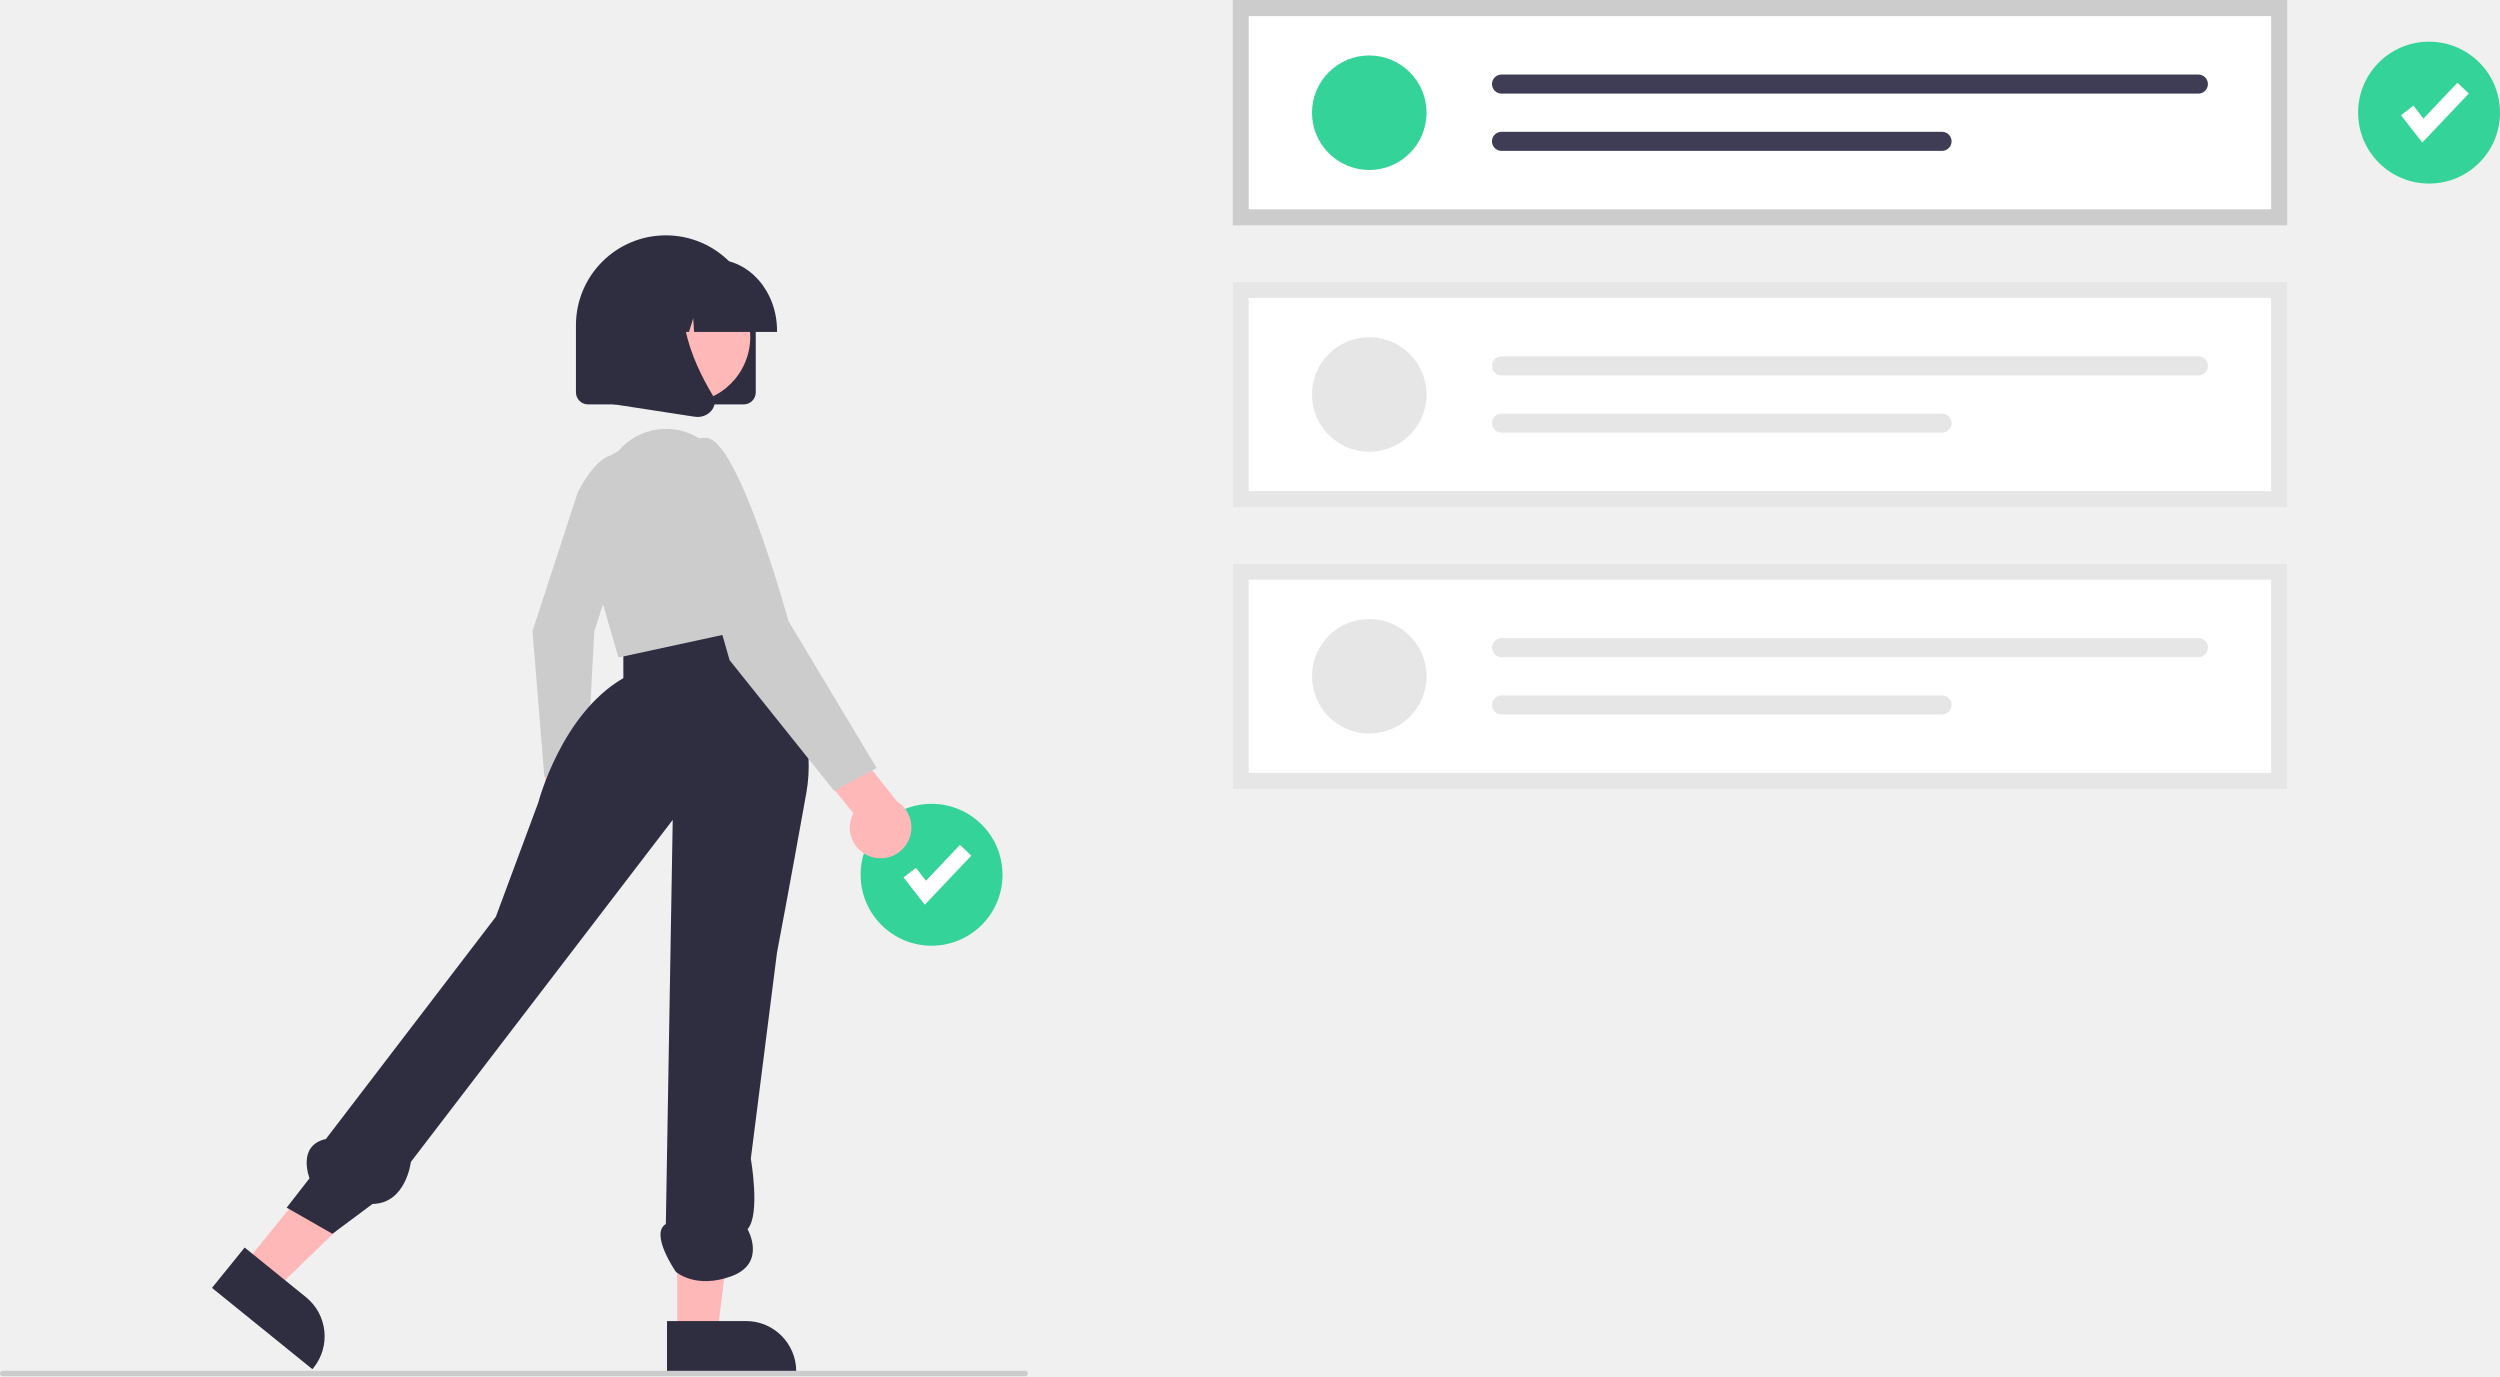
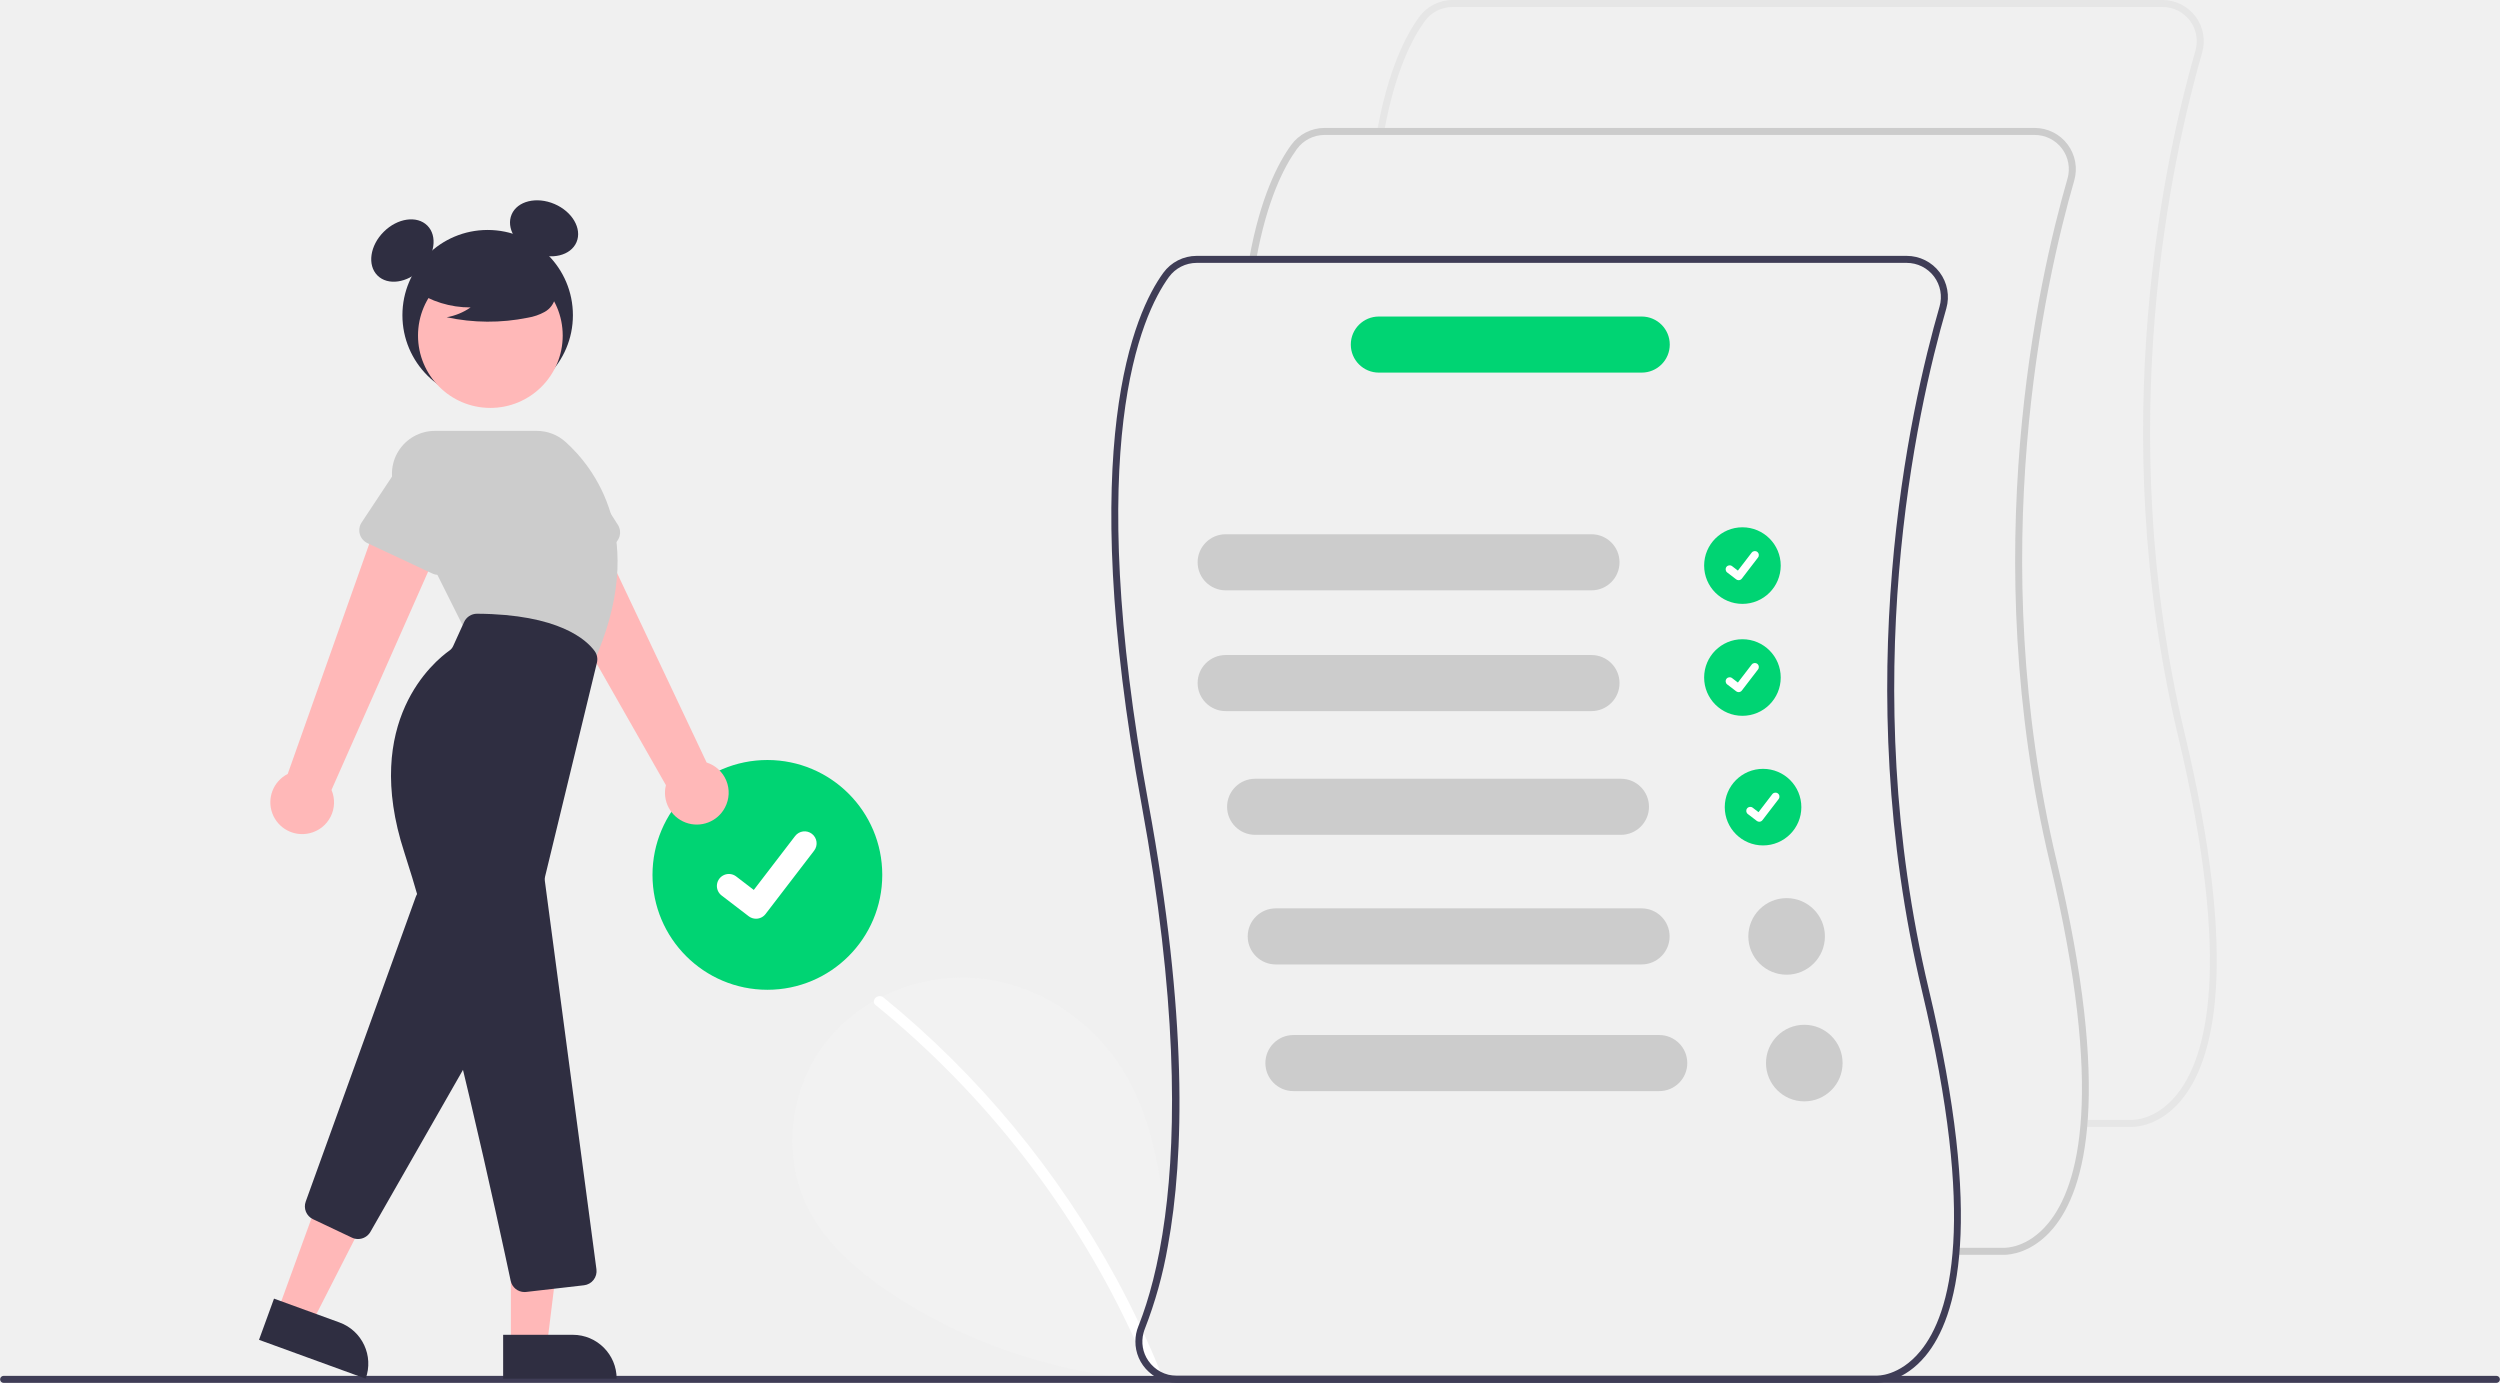
- <svg xmlns="http://www.w3.org/2000/svg" id="a1a48bd0-b94d-454b-8aaf-a1478b85e7f7" data-name="Layer 1" width="931.563" height="512.801" viewBox="0 0 931.563 512.801">
-   <circle cx="347.127" cy="325.964" r="26.436" fill="#34d399" />
-   <polygon points="344.607 337.123 336.695 326.95 341.296 323.371 345.043 328.188 357.699 314.827 361.932 318.837 344.607 337.123" fill="#fff" />
-   <path d="M986.018,278.199h-393v-84h393Z" transform="translate(-133.7185 -194.199)" fill="#fff" />
-   <circle cx="510.223" cy="42" r="21.338" fill="#34d399" />
-   <path d="M693.224,221.973a3.556,3.556,0,0,0,0,7.113H952.883a3.556,3.556,0,0,0,0-7.113Z" transform="translate(-133.7185 -194.199)" fill="#3f3d56" />
-   <path d="M693.224,243.312a3.556,3.556,0,0,0-.015,7.113H857.368a3.556,3.556,0,1,0,0-7.113Z" transform="translate(-133.7185 -194.199)" fill="#3f3d56" />
-   <path d="M986.018,278.199h-393v-84h393Zm-387-6h381v-72h-381Z" transform="translate(-133.7185 -194.199)" fill="#ccc" />
-   <path d="M986.018,383.199h-393v-84h393Z" transform="translate(-133.7185 -194.199)" fill="#fff" />
-   <circle cx="510.223" cy="147" r="21.338" fill="#e6e6e6" />
-   <path d="M693.224,326.973a3.556,3.556,0,0,0,0,7.113H952.883a3.556,3.556,0,0,0,0-7.113Z" transform="translate(-133.7185 -194.199)" fill="#e6e6e6" />
-   <path d="M693.224,348.312a3.556,3.556,0,0,0-.015,7.113H857.368a3.556,3.556,0,1,0,0-7.113Z" transform="translate(-133.7185 -194.199)" fill="#e6e6e6" />
-   <path d="M986.018,383.199h-393v-84h393Zm-387-6h381v-72h-381Z" transform="translate(-133.7185 -194.199)" fill="#e6e6e6" />
-   <path d="M986.018,488.199h-393v-84h393Z" transform="translate(-133.7185 -194.199)" fill="#fff" />
-   <circle cx="510.223" cy="252" r="21.338" fill="#e6e6e6" />
-   <path d="M693.224,431.973a3.556,3.556,0,0,0,0,7.113H952.883a3.556,3.556,0,0,0,0-7.113Z" transform="translate(-133.7185 -194.199)" fill="#e6e6e6" />
-   <path d="M693.224,453.312a3.556,3.556,0,0,0-.015,7.113H857.368a3.556,3.556,0,1,0,0-7.113Z" transform="translate(-133.7185 -194.199)" fill="#e6e6e6" />
-   <path d="M986.018,488.199h-393v-84h393Zm-387-6h381v-72h-381Z" transform="translate(-133.7185 -194.199)" fill="#e6e6e6" />
-   <path d="M334.477,508.128a9.979,9.979,0,0,1,3.225-14.958L335.618,470.461l13.491-4.632,2.492,32.111a10.033,10.033,0,0,1-17.125,10.189Z" transform="translate(-133.7185 -194.199)" fill="#ffb8b8" />
-   <path d="M348.96,377.791s9.258-19.43,17.485-12.595-11.279,64.285-11.279,64.285l-2.967,55.771-15.635-1.563-4.421-54.336Z" transform="translate(-133.7185 -194.199)" fill="#ccc" />
-   <polygon points="91.056 471.047 102.662 480.442 144.423 440.146 127.294 426.28 91.056 471.047" fill="#ffb8b8" />
-   <path d="M224.881,659.06l22.857,18.502.001.001a18.742,18.742,0,0,1,2.774,26.357l-.383.473-37.424-30.294Z" transform="translate(-133.7185 -194.199)" fill="#2f2e41" />
-   <polygon points="252.357 497.127 267.289 497.127 274.393 439.53 252.354 439.531 252.357 497.127" fill="#ffb8b8" />
-   <path d="M382.266,686.451l29.407-.001h.001a18.742,18.742,0,0,1,18.741,18.74v.609l-48.148.002Z" transform="translate(-133.7185 -194.199)" fill="#2f2e41" />
-   <path d="M412.277,421.309s28.014,34.104,21.924,68.208-10.962,59.682-10.962,59.682l-9.744,76.734s3.654,20.898-1.218,26.283c0,0,7.308,12.693-6.09,17.565s-20.627-1.683-20.627-1.683-9.823-14.151-3.733-17.805l2.565-150.588L286.824,627.15s-1.793,15.503-14.295,15.668l-14.937,11.128-17.052-9.744,8.526-10.962s-4.872-12.18,6.09-14.616l63.336-82.824,15.834-42.63s8.526-32.886,31.668-46.284V432.631Z" transform="translate(-133.7185 -194.199)" fill="#2f2e41" />
-   <path d="M364.167,362.236l0,0a23.258,23.258,0,0,1,30.656-4.328l1.012.675,0,0A89.778,89.778,0,0,1,416.851,401.853l4.561,24.937L364.167,439.19l-13.42-46.284a26.149,26.149,0,0,1,13.42-30.67Z" transform="translate(-133.7185 -194.199)" fill="#ccc" />
-   <path d="M458.218,513.43a11.421,11.421,0,0,1-6.515-16.256l-16.514-20.21L445.023,463.933l22.92,28.869a11.483,11.483,0,0,1-9.725,20.628Z" transform="translate(-133.7185 -194.199)" fill="#ffb8b8" />
-   <path d="M388.526,380.506s-3.654-24.36,8.526-23.142,30.45,68.208,30.45,68.208L460.388,480.382l-15.834,8.526-38.976-48.72Z" transform="translate(-133.7185 -194.199)" fill="#ccc" />
-   <path d="M410.831,344.893h-58a4.505,4.505,0,0,1-4.5-4.5v-25a33.5,33.5,0,0,1,67,0v25A4.505,4.505,0,0,1,410.831,344.893Z" transform="translate(-133.7185 -194.199)" fill="#2f2e41" />
-   <circle cx="254.996" cy="125.551" r="24.561" fill="#ffb8b8" />
-   <path d="M423.256,317.893H392.346l-.317-5.092-1.585,5.092h-4.759l-.628-10.092-3.141,10.092h-9.209v-.5c0-14.612,10.361-26.5,23.096-26.5h4.358c12.735,0,23.096,11.888,23.096,26.5Z" transform="translate(-133.7185 -194.199)" fill="#2f2e41" />
-   <path d="M393.626,349.56a7.436,7.436,0,0,1-1.128-.087l-36.791-5.667V305.486a14.76,14.76,0,0,1,14.76-14.76h25.74l-1.003,1.021C381.253,305.95,391.763,328.98,399.269,341.444a4.912,4.912,0,0,1-.499,5.821A6.684,6.684,0,0,1,393.626,349.56Z" transform="translate(-133.7185 -194.199)" fill="#2f2e41" />
-   <circle cx="905.127" cy="41.964" r="26.436" fill="#34d399" />
-   <polygon points="902.607 53.123 894.695 42.95 899.296 39.371 903.043 44.188 915.699 30.827 919.932 34.837 902.607 53.123" fill="#fff" />
-   <path d="M515.718,707h-381a1,1,0,1,1,0-2h381a1,1,0,0,1,0,2Z" transform="translate(-133.7185 -194.199)" fill="#ccc" />
+ <svg xmlns="http://www.w3.org/2000/svg" id="aa148906-9946-4a00-bfdb-f78e96a2b6cd" data-name="Layer 1" width="848.675" height="469.443" viewBox="0 0 848.675 469.443">
+   <path d="M612.366,682.319a207.534,207.534,0,0,1-40.54,1.96c-32.66-1.65-64.78-11.15-92.23-29.01-12.17-7.92-23.78-17.65-30.08-30.72-8.55-17.75-5.56-40.22,6.65-55.68a56.015,56.015,0,0,1,16.14-13.77c.92-.52,1.86-1.02,2.81-1.5a60.557,60.557,0,0,1,33.48-6.13c19.58,2.14,37.65,14.1,48.09,30.81,9.3,14.9,12.54,32.48,14.45,50.1.36,3.32.67,6.65.97,9.96a146.38,146.38,0,0,1-7.81,28.06,9.811,9.811,0,0,0-.44,1.36q3,6.51,5.71,13.14a11.557,11.557,0,0,0,5.53,1.4h37.19Z" transform="translate(-175.6623 -215.2787)" fill="#f2f2f2" />
+   <path d="M568.795,683.169a2.033,2.033,0,0,1-2.7-1.06c-.16-.38-.31-.76-.47-1.14q-2.16-5.25-4.53-10.4a316.784,316.784,0,0,0-88.17-114.1,1.478,1.478,0,0,1-.62-1.37,2.032,2.032,0,0,1,2.81-1.5,1.927,1.927,0,0,1,.42.26,317.52,317.52,0,0,1,44.26,43.95,322.504,322.504,0,0,1,34.91,51.66q4.065,7.5,7.72,15.21c.48,1.02.96,2.05,1.43,3.08q3,6.51,5.71,13.14c.03.07.06.15.09.22A1.48,1.48,0,0,1,568.795,683.169Z" transform="translate(-175.6623 -215.2787)" fill="#fff" />
+   <circle cx="260.503" cy="297" r="39" fill="#00d473" />
+   <path d="M432.3,527.156a4.045,4.045,0,0,1-2.434-.808l-.044-.033-9.165-7.017a4.072,4.072,0,1,1,4.953-6.464l5.937,4.552,14.029-18.296a4.072,4.072,0,0,1,5.709-.754l-.087.118.089-.117a4.076,4.076,0,0,1,.754,5.709l-16.502,21.52A4.074,4.074,0,0,1,432.3,527.156Z" transform="translate(-175.6623 -215.2787)" fill="#fff" />
+   <path d="M1023.147,684.721H176.853a1.191,1.191,0,0,1,0-2.381h846.294a1.191,1.191,0,0,1,0,2.381Z" transform="translate(-175.6623 -215.2787)" fill="#3f3d56" />
+   <circle cx="165.546" cy="107.005" r="28.94" fill="#2f2e41" />
+   <ellipse cx="312.268" cy="300.329" rx="11.975" ry="8.981" transform="translate(-296.5657 93.49262) rotate(-45)" fill="#2f2e41" />
+   <ellipse cx="360.359" cy="292.785" rx="8.981" ry="11.975" transform="translate(-226.111 293.8836) rotate(-66.86956)" fill="#2f2e41" />
+   <path d="M421.794,489.366A10.743,10.743,0,0,0,415.541,474.126l-41.816-88.459L354.597,399.08l47.119,82.735a10.801,10.801,0,0,0,20.078,7.551Z" transform="translate(-175.6623 -215.2787)" fill="#ffb8b8" />
+   <path d="M383.314,400.425l-22.209,9.931a4.817,4.817,0,0,1-6.604-3.096l-6.549-23.353a13.377,13.377,0,0,1,24.456-10.85l13.001,20.382a4.817,4.817,0,0,1-2.095,6.986Z" transform="translate(-175.6623 -215.2787)" fill="#ccc" />
+   <path d="M280.747,498.136a10.743,10.743,0,0,0,7.445-14.694l39.602-89.472-22.655-5.706L273.335,478.006a10.801,10.801,0,0,0,7.412,20.13Z" transform="translate(-175.6623 -215.2787)" fill="#ffb8b8" />
+   <polygon points="94.289 445.033 105.809 449.227 127.47 406.789 110.467 400.599 94.289 445.033" fill="#ffb8b8" />
+   <path d="M264.972,662.263h38.531a0,0,0,0,1,0,0v14.887a0,0,0,0,1,0,0H279.859A14.887,14.887,0,0,1,264.972,662.263v0A0,0,0,0,1,264.972,662.263Z" transform="translate(146.5349 1180.966) rotate(-159.9935)" fill="#2f2e41" />
+   <path d="M297.2,635.89a4.774,4.774,0,0,1-2.044-.459l-13.239-6.271a4.799,4.799,0,0,1-2.469-5.99L316.812,519.702a4.817,4.817,0,0,1,8.661-.841l19.762,32.937a4.822,4.822,0,0,1,.052,4.868l-43.887,76.802A4.84,4.84,0,0,1,297.2,635.89Z" transform="translate(-175.6623 -215.2787)" fill="#2f2e41" />
+   <circle cx="166.464" cy="113.913" r="24.561" fill="#ffb8b8" />
+   <path d="M376.873,440.862,333.385,428.902l-23.13-46.259A14.576,14.576,0,0,1,323.293,361.549h34.599a14.557,14.557,0,0,1,9.73,3.721c9.281,8.315,28.781,32.285,9.439,75.173Z" transform="translate(-175.6623 -215.2787)" fill="#ccc" />
+   <path d="M322.433,409.971l-22.033-10.314a4.817,4.817,0,0,1-1.974-7.022l13.39-20.223a13.377,13.377,0,0,1,24.198,11.413l-6.924,23.163a4.817,4.817,0,0,1-6.657,2.982Z" transform="translate(-175.6623 -215.2787)" fill="#ccc" />
+   <polygon points="173.428 456.629 185.687 456.629 191.52 409.341 173.425 409.342 173.428 456.629" fill="#ffb8b8" />
+   <path d="M346.463,668.404h38.531a0,0,0,0,1,0,0v14.887a0,0,0,0,1,0,0H361.35A14.887,14.887,0,0,1,346.463,668.404v0A0,0,0,0,1,346.463,668.404Z" transform="translate(555.8252 1136.4) rotate(179.9974)" fill="#2f2e41" />
+   <path d="M353.719,653.888a4.791,4.791,0,0,1-4.698-3.814c-3.524-16.604-21.826-101.651-36.111-145.459-14.534-44.57,10.218-64.872,15.328-68.489a3.763,3.763,0,0,0,1.253-1.513l3.712-8.166a4.834,4.834,0,0,1,4.397-2.827h.03c27.829.166,37.184,8.939,39.914,12.703a4.761,4.761,0,0,1,.754,3.926l-17.608,72.645a3.75,3.75,0,0,0-.073,1.377L378.136,646.171a4.818,4.818,0,0,1-4.223,5.42l-19.629,2.264A4.923,4.923,0,0,1,353.719,653.888Z" transform="translate(-175.6623 -215.2787)" fill="#2f2e41" />
+   <path d="M316.318,313.743a33.405,33.405,0,0,0,19.091,5.9,20.471,20.471,0,0,1-8.114,3.338,67.359,67.359,0,0,0,27.514.155,17.807,17.807,0,0,0,5.76-1.978,7.289,7.289,0,0,0,3.555-4.755c.604-3.449-2.083-6.582-4.876-8.693A35.967,35.967,0,0,0,329.024,301.67c-3.376.873-6.759,2.347-8.951,5.059s-2.843,6.891-.753,9.684Z" transform="translate(-175.6623 -215.2787)" fill="#2f2e41" />
+   <circle cx="591.503" cy="192" r="13" fill="#00d473" />
+   <path d="M765.877,412.238a1.348,1.348,0,0,1-.811-.269l-.015-.011-3.055-2.339a1.357,1.357,0,1,1,1.651-2.155l1.979,1.517,4.676-6.099a1.357,1.357,0,0,1,1.903-.251l-.029.039.03-.039a1.359,1.359,0,0,1,.251,1.903l-5.501,7.173A1.358,1.358,0,0,1,765.877,412.238Z" transform="translate(-175.6623 -215.2787)" fill="#fff" />
+   <circle cx="591.503" cy="230" r="13" fill="#00d473" />
+   <path d="M765.877,450.238a1.348,1.348,0,0,1-.811-.269l-.015-.011-3.055-2.339a1.357,1.357,0,1,1,1.651-2.155l1.979,1.517,4.676-6.099a1.357,1.357,0,0,1,1.903-.251l-.029.039.03-.039a1.359,1.359,0,0,1,.251,1.903l-5.501,7.173A1.358,1.358,0,0,1,765.877,450.238Z" transform="translate(-175.6623 -215.2787)" fill="#fff" />
+   <circle cx="598.503" cy="274" r="13" fill="#00d473" />
+   <path d="M772.877,494.238a1.348,1.348,0,0,1-.811-.269l-.015-.011-3.055-2.339a1.357,1.357,0,1,1,1.651-2.155l1.979,1.517,4.676-6.099a1.357,1.357,0,0,1,1.903-.251l-.029.039.03-.039a1.359,1.359,0,0,1,.251,1.903l-5.501,7.173A1.358,1.358,0,0,1,772.877,494.238Z" transform="translate(-175.6623 -215.2787)" fill="#fff" />
+   <path d="M899.521,597.818c-.135,0-.22-.003-.249-.005l-16.14.002v-2.38h16.198c.375.013,8.027.229,15.076-8.325,10.506-12.749,19.133-44.31.573-122.264-24.957-104.821-4.142-197.424,5.966-232.372a11.604,11.604,0,0,0-11.164-14.816H668.747a11.656,11.656,0,0,0-9.399,4.784c-4.282,5.89-10.158,17.205-13.835,37.665l-2.342-.421c3.757-20.904,9.824-32.552,14.252-38.643a14.041,14.041,0,0,1,11.324-5.765H909.781a13.984,13.984,0,0,1,13.451,17.856c-10.056,34.767-30.763,126.89-5.937,231.16,18.821,79.051,9.773,111.295-1.131,124.425C908.971,597.379,901.046,597.818,899.521,597.818Z" transform="translate(-175.6623 -215.2787)" fill="#e6e6e6" />
+   <path d="M856.092,641.248c-.135,0-.22-.003-.249-.005l-16.14.002v-2.38h16.198c.377.012,8.027.229,15.076-8.325,10.506-12.749,19.133-44.31.573-122.264-24.957-104.821-4.142-197.424,5.966-232.372a11.604,11.604,0,0,0-11.164-14.816H625.317a11.656,11.656,0,0,0-9.399,4.784c-4.282,5.89-10.158,17.205-13.835,37.665l-2.342-.421c3.757-20.904,9.824-32.552,14.252-38.643a14.041,14.041,0,0,1,11.324-5.765H866.352a13.984,13.984,0,0,1,13.451,17.856c-10.056,34.767-30.763,126.89-5.937,231.16,18.821,79.051,9.773,111.295-1.131,124.425C865.542,640.809,857.617,641.248,856.092,641.248Z" transform="translate(-175.6623 -215.2787)" fill="#ccc" />
+   <path d="M830.435,551.159c-24.83-104.27-4.12-196.4,5.94-231.16a13.994,13.994,0,0,0-13.45-17.86H581.886a14.031,14.031,0,0,0-11.32,5.76c-9.73,13.38-29.92,57.75-7.37,180.52,12.06,65.68,11.88,110.46,7.94,139.96-2.21,16.61-5.62,28.37-8.71,36.3l-.33.84a13.639,13.639,0,0,0-1,5.05,13.834,13.834,0,0,0,4.53,10.4,13.243,13.243,0,0,0,3.17,2.2,13.412,13.412,0,0,0,3.03,1.11,13.676,13.676,0,0,0,3.27.39H812.415c.03,0,.11.01.25.01,1.52,0,9.45-.44,16.64-9.1C840.205,662.449,849.255,630.209,830.435,551.159Zm-2.89,122.81c-7.05,8.56-14.7,8.34-15.07,8.33H575.096a11.636,11.636,0,0,1-9.63-5.11,11.367,11.367,0,0,1-1.61-9.43,9.811,9.811,0,0,1,.44-1.36,146.38,146.38,0,0,0,7.81-28.06c5.64-30.75,6.69-78.2-6.57-150.35-22.38-121.86-2.59-165.56,6.95-178.69a11.681,11.681,0,0,1,9.4-4.78H822.925a11.604,11.604,0,0,1,11.16,14.81c-10.11,34.95-30.92,127.56-5.96,232.38C846.685,629.659,838.055,661.219,827.545,673.969Z" transform="translate(-175.6623 -215.2787)" fill="#3f3d56" />
+   <path d="M715.925,415.679h-124.186a9.519,9.519,0,1,1,0-19.038h124.186a9.519,9.519,0,1,1,0,19.038Z" transform="translate(-175.6623 -215.2787)" fill="#ccc" />
+   <path d="M715.925,456.679h-124.186a9.519,9.519,0,1,1,0-19.038h124.186a9.519,9.519,0,1,1,0,19.038Z" transform="translate(-175.6623 -215.2787)" fill="#ccc" />
+   <path d="M725.925,498.679h-124.186a9.519,9.519,0,1,1,0-19.038h124.186a9.519,9.519,0,1,1,0,19.038Z" transform="translate(-175.6623 -215.2787)" fill="#ccc" />
+   <path d="M732.925,542.679h-124.186a9.519,9.519,0,1,1,0-19.038h124.186a9.519,9.519,0,1,1,0,19.038Z" transform="translate(-175.6623 -215.2787)" fill="#ccc" />
+   <path d="M732.977,341.769h-89.239a9.519,9.519,0,1,1,0-19.038h89.239a9.519,9.519,0,1,1,0,19.038Z" transform="translate(-175.6623 -215.2787)" fill="#00d473" />
+   <circle cx="606.503" cy="317.882" r="13" fill="#ccc" />
+   <path d="M738.925,585.679h-124.186a9.519,9.519,0,1,1,0-19.038h124.186a9.519,9.519,0,1,1,0,19.038Z" transform="translate(-175.6623 -215.2787)" fill="#ccc" />
+   <circle cx="612.503" cy="360.882" r="13" fill="#ccc" />
</svg>
